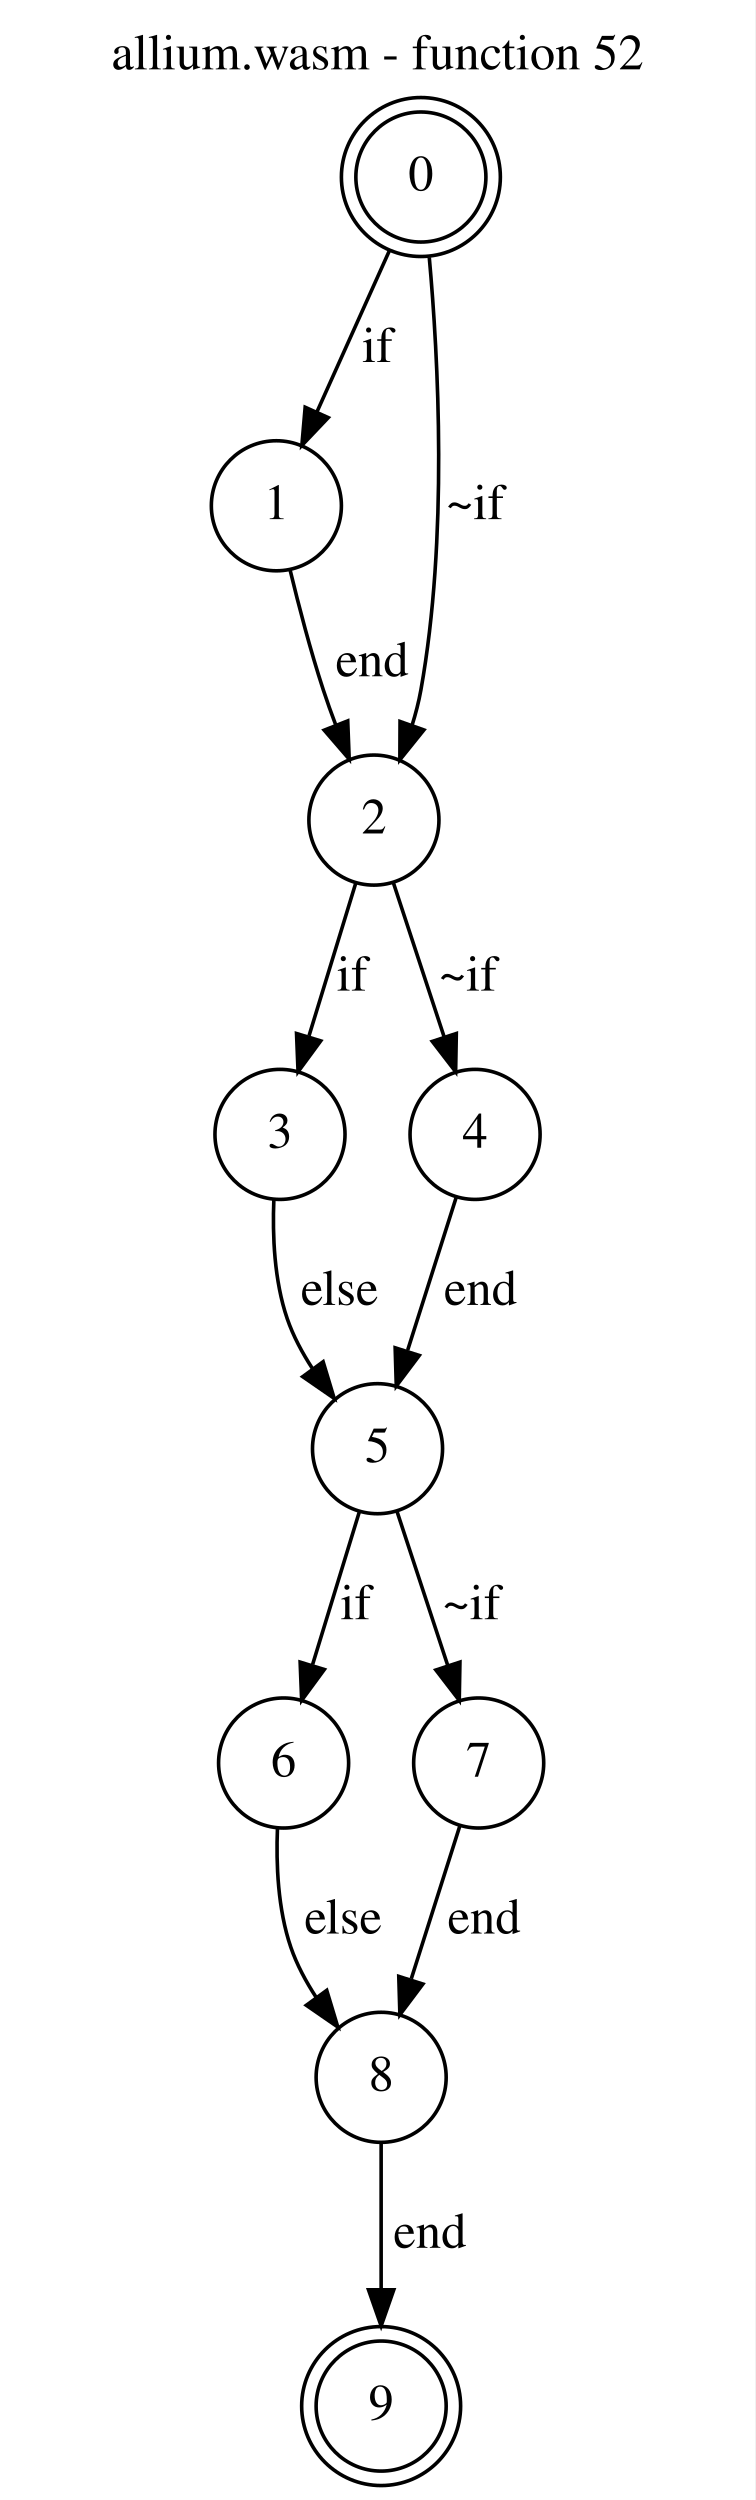
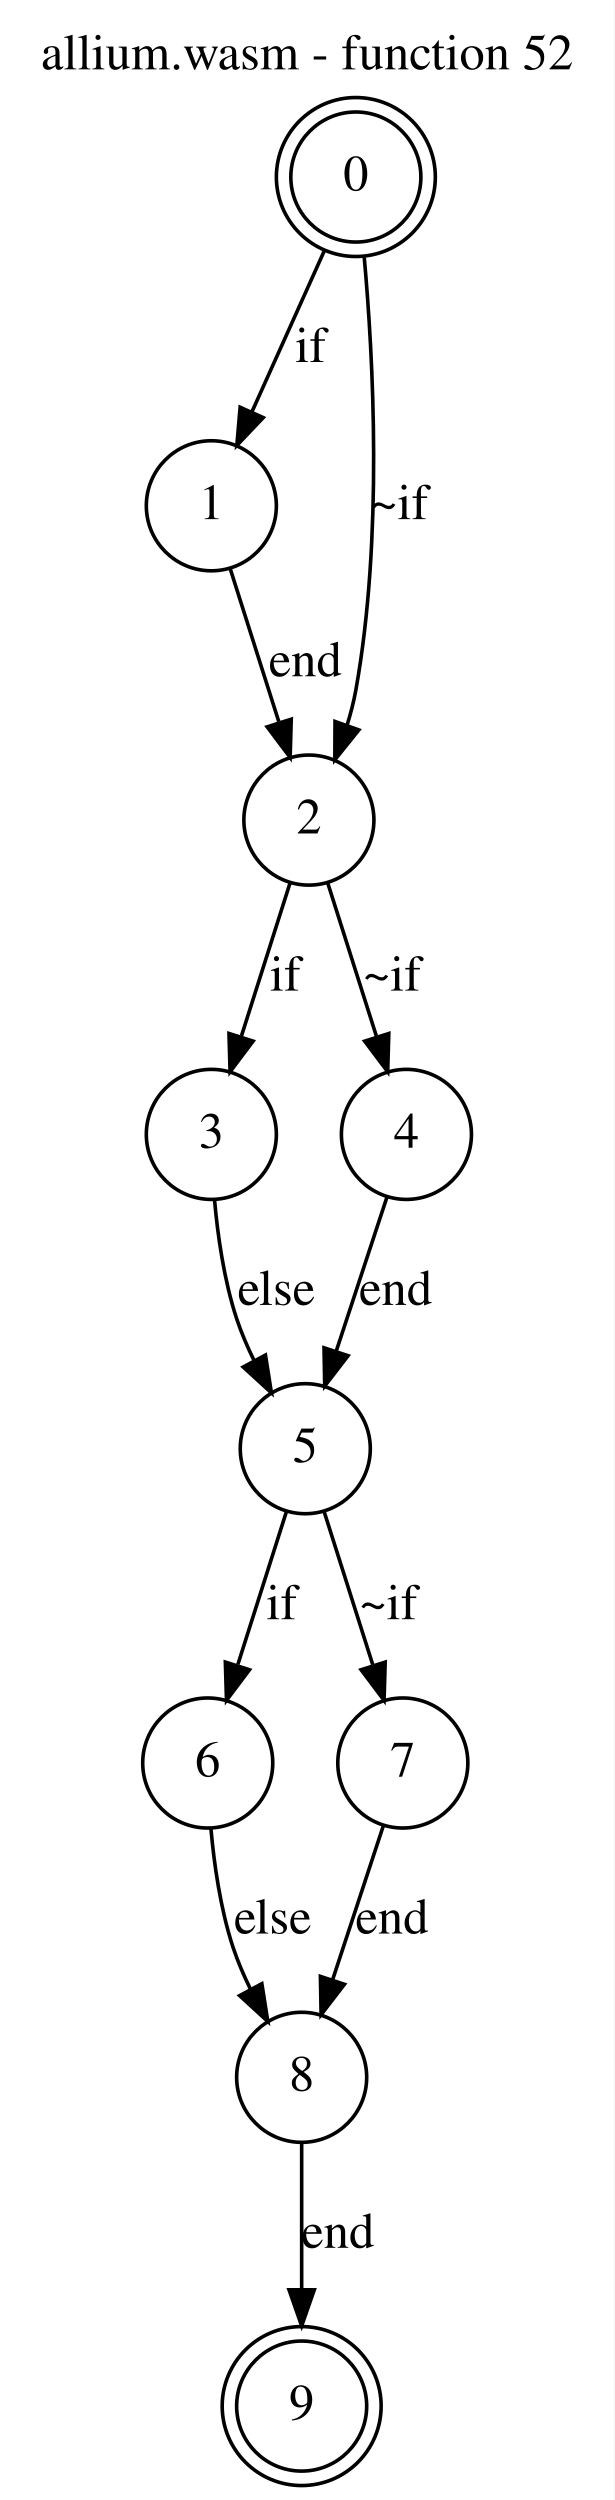
- <svg xmlns="http://www.w3.org/2000/svg" width="209pt" height="692pt" viewBox="0.00 0.00 209.00 692.00">
+ <svg xmlns="http://www.w3.org/2000/svg" width="170pt" height="692pt" viewBox="0.00 0.00 170.00 692.00">
  <g id="graph0" class="graph" transform="scale(1 1) rotate(0) translate(4 688)">
-     <polygon fill="white" stroke="transparent" points="-4,4 -4,-688 205,-688 205,4 -4,4" />
-     <text text-anchor="middle" x="100.5" y="-668.8" font-family="Times,serif" font-size="14.00">allium.wasm - function 52</text>
+     <polygon fill="white" stroke="transparent" points="-4,4 -4,-688 166,-688 166,4 -4,4" />
+     <text text-anchor="middle" x="81" y="-668.8" font-family="Times,serif" font-size="14.00">allium.wasm - function 52</text>
    <g id="node1" class="node">
-       <ellipse fill="none" stroke="black" cx="112.5" cy="-639" rx="18" ry="18" />
-       <ellipse fill="none" stroke="black" cx="112.5" cy="-639" rx="22" ry="22" />
-       <text text-anchor="middle" x="112.5" y="-635.3" font-family="Times,serif" font-size="14.00">0</text>
+       <ellipse fill="none" stroke="black" cx="94.5" cy="-639" rx="18" ry="18" />
+       <ellipse fill="none" stroke="black" cx="94.5" cy="-639" rx="22" ry="22" />
+       <text text-anchor="middle" x="94.5" y="-635.3" font-family="Times,serif" font-size="14.00">0</text>
    </g>
    <g id="node3" class="node">
-       <ellipse fill="none" stroke="black" cx="72.5" cy="-548" rx="18" ry="18" />
-       <text text-anchor="middle" x="72.5" y="-544.3" font-family="Times,serif" font-size="14.00">1</text>
+       <ellipse fill="none" stroke="black" cx="54.5" cy="-548" rx="18" ry="18" />
+       <text text-anchor="middle" x="54.5" y="-544.3" font-family="Times,serif" font-size="14.00">1</text>
    </g>
    <g id="edge1" class="edge">
-       <path fill="none" stroke="black" d="M103.82,-618.69C97.92,-605.56 90.06,-588.08 83.69,-573.9" />
-       <polygon fill="black" stroke="black" points="86.86,-572.4 79.56,-564.72 80.47,-575.27 86.86,-572.4" />
-       <text text-anchor="middle" x="100.5" y="-587.8" font-family="Times,serif" font-size="14.00">if</text>
+       <path fill="none" stroke="black" d="M85.82,-618.69C79.92,-605.56 72.06,-588.08 65.69,-573.9" />
+       <polygon fill="black" stroke="black" points="68.86,-572.4 61.56,-564.72 62.47,-575.27 68.86,-572.4" />
+       <text text-anchor="middle" x="82" y="-587.8" font-family="Times,serif" font-size="14.00">if</text>
    </g>
    <g id="node4" class="node">
-       <ellipse fill="none" stroke="black" cx="99.5" cy="-461" rx="18" ry="18" />
-       <text text-anchor="middle" x="99.5" y="-457.3" font-family="Times,serif" font-size="14.00">2</text>
+       <ellipse fill="none" stroke="black" cx="81.5" cy="-461" rx="18" ry="18" />
+       <text text-anchor="middle" x="81.5" y="-457.3" font-family="Times,serif" font-size="14.00">2</text>
    </g>
    <g id="edge2" class="edge">
-       <path fill="none" stroke="black" d="M114.82,-616.77C117.33,-588.99 120.03,-538.92 112.5,-497 111.92,-493.75 111.05,-490.4 110.03,-487.13" />
-       <polygon fill="black" stroke="black" points="113.33,-485.95 106.68,-477.69 106.73,-488.29 113.33,-485.95" />
-       <text text-anchor="middle" x="127.5" y="-544.3" font-family="Times,serif" font-size="14.00">~if</text>
+       <path fill="none" stroke="black" d="M96.82,-616.77C99.33,-588.99 102.03,-538.92 94.5,-497 93.92,-493.75 93.05,-490.4 92.03,-487.13" />
+       <polygon fill="black" stroke="black" points="95.33,-485.95 88.68,-477.69 88.73,-488.29 95.33,-485.95" />
+       <text text-anchor="middle" x="106.5" y="-544.3" font-family="Times,serif" font-size="14.00">~if</text>
    </g>
    <g id="node2" class="node">
-       <ellipse fill="none" stroke="black" cx="101.5" cy="-22" rx="18" ry="18" />
-       <ellipse fill="none" stroke="black" cx="101.5" cy="-22" rx="22" ry="22" />
-       <text text-anchor="middle" x="101.5" y="-18.3" font-family="Times,serif" font-size="14.00">9</text>
+       <ellipse fill="none" stroke="black" cx="79.5" cy="-22" rx="18" ry="18" />
+       <ellipse fill="none" stroke="black" cx="79.5" cy="-22" rx="22" ry="22" />
+       <text text-anchor="middle" x="79.5" y="-18.3" font-family="Times,serif" font-size="14.00">9</text>
    </g>
    <g id="edge3" class="edge">
-       <path fill="none" stroke="black" d="M76.31,-530.18C78.67,-520.41 81.92,-507.91 85.5,-497 86.54,-493.83 87.72,-490.53 88.95,-487.29" />
-       <polygon fill="black" stroke="black" points="92.25,-488.46 92.66,-477.87 85.74,-485.89 92.25,-488.46" />
-       <text text-anchor="middle" x="99" y="-500.8" font-family="Times,serif" font-size="14.00">end</text>
+       <path fill="none" stroke="black" d="M59.71,-530.61C63.52,-518.62 68.76,-502.09 73.16,-488.27" />
+       <polygon fill="black" stroke="black" points="76.62,-488.93 76.31,-478.34 69.95,-486.81 76.62,-488.93" />
+       <text text-anchor="middle" x="80.5" y="-500.8" font-family="Times,serif" font-size="14.00">end</text>
    </g>
    <g id="node5" class="node">
-       <ellipse fill="none" stroke="black" cx="73.5" cy="-374" rx="18" ry="18" />
-       <text text-anchor="middle" x="73.5" y="-370.3" font-family="Times,serif" font-size="14.00">3</text>
+       <ellipse fill="none" stroke="black" cx="54.5" cy="-374" rx="18" ry="18" />
+       <text text-anchor="middle" x="54.5" y="-370.3" font-family="Times,serif" font-size="14.00">3</text>
    </g>
    <g id="edge4" class="edge">
-       <path fill="none" stroke="black" d="M94.49,-443.61C90.82,-431.62 85.76,-415.09 81.53,-401.27" />
-       <polygon fill="black" stroke="black" points="84.77,-399.88 78.5,-391.34 78.08,-401.92 84.77,-399.88" />
-       <text text-anchor="middle" x="93.5" y="-413.8" font-family="Times,serif" font-size="14.00">if</text>
+       <path fill="none" stroke="black" d="M76.29,-443.61C72.48,-431.62 67.24,-415.09 62.84,-401.27" />
+       <polygon fill="black" stroke="black" points="66.05,-399.81 59.69,-391.34 59.38,-401.93 66.05,-399.81" />
+       <text text-anchor="middle" x="75" y="-413.8" font-family="Times,serif" font-size="14.00">if</text>
    </g>
    <g id="node6" class="node">
-       <ellipse fill="none" stroke="black" cx="127.5" cy="-374" rx="18" ry="18" />
-       <text text-anchor="middle" x="127.5" y="-370.3" font-family="Times,serif" font-size="14.00">4</text>
+       <ellipse fill="none" stroke="black" cx="108.5" cy="-374" rx="18" ry="18" />
+       <text text-anchor="middle" x="108.5" y="-370.3" font-family="Times,serif" font-size="14.00">4</text>
    </g>
    <g id="edge5" class="edge">
-       <path fill="none" stroke="black" d="M104.9,-443.61C108.89,-431.5 114.4,-414.77 118.98,-400.86" />
-       <polygon fill="black" stroke="black" points="122.31,-401.93 122.12,-391.34 115.66,-399.74 122.31,-401.93" />
-       <text text-anchor="middle" x="125.5" y="-413.8" font-family="Times,serif" font-size="14.00">~if</text>
+       <path fill="none" stroke="black" d="M86.71,-443.61C90.52,-431.62 95.76,-415.09 100.16,-401.27" />
+       <polygon fill="black" stroke="black" points="103.62,-401.93 103.31,-391.34 96.95,-399.81 103.62,-401.93" />
+       <text text-anchor="middle" x="104.5" y="-413.8" font-family="Times,serif" font-size="14.00">~if</text>
    </g>
    <g id="node7" class="node">
-       <ellipse fill="none" stroke="black" cx="100.5" cy="-287" rx="18" ry="18" />
-       <text text-anchor="middle" x="100.5" y="-283.3" font-family="Times,serif" font-size="14.00">5</text>
+       <ellipse fill="none" stroke="black" cx="80.5" cy="-287" rx="18" ry="18" />
+       <text text-anchor="middle" x="80.5" y="-283.3" font-family="Times,serif" font-size="14.00">5</text>
    </g>
    <g id="edge6" class="edge">
-       <path fill="none" stroke="black" d="M71.8,-355.89C71.4,-346.02 71.9,-333.52 75.5,-323 77.14,-318.22 79.66,-313.52 82.48,-309.19" />
-       <polygon fill="black" stroke="black" points="85.44,-311.07 88.5,-300.93 79.79,-306.94 85.44,-311.07" />
-       <text text-anchor="middle" x="90" y="-326.8" font-family="Times,serif" font-size="14.00">else</text>
+       <path fill="none" stroke="black" d="M55.37,-355.99C56.24,-346.16 57.99,-333.66 61.5,-323 62.78,-319.12 64.48,-315.17 66.34,-311.38" />
+       <polygon fill="black" stroke="black" points="69.48,-312.92 71.13,-302.46 63.32,-309.61 69.48,-312.92" />
+       <text text-anchor="middle" x="72.5" y="-326.8" font-family="Times,serif" font-size="14.00">else</text>
    </g>
    <g id="edge7" class="edge">
-       <path fill="none" stroke="black" d="M122.29,-356.61C118.48,-344.62 113.24,-328.09 108.84,-314.27" />
-       <polygon fill="black" stroke="black" points="112.05,-312.81 105.69,-304.34 105.38,-314.93 112.05,-312.81" />
-       <text text-anchor="middle" x="129" y="-326.8" font-family="Times,serif" font-size="14.00">end</text>
+       <path fill="none" stroke="black" d="M103.1,-356.61C99.11,-344.5 93.6,-327.77 89.02,-313.86" />
+       <polygon fill="black" stroke="black" points="92.34,-312.74 85.88,-304.34 85.69,-314.93 92.34,-312.74" />
+       <text text-anchor="middle" x="105.5" y="-326.8" font-family="Times,serif" font-size="14.00">end</text>
    </g>
    <g id="node8" class="node">
-       <ellipse fill="none" stroke="black" cx="74.5" cy="-200" rx="18" ry="18" />
-       <text text-anchor="middle" x="74.5" y="-196.3" font-family="Times,serif" font-size="14.00">6</text>
+       <ellipse fill="none" stroke="black" cx="53.5" cy="-200" rx="18" ry="18" />
+       <text text-anchor="middle" x="53.5" y="-196.3" font-family="Times,serif" font-size="14.00">6</text>
    </g>
    <g id="edge8" class="edge">
-       <path fill="none" stroke="black" d="M95.49,-269.61C91.82,-257.62 86.76,-241.09 82.53,-227.27" />
-       <polygon fill="black" stroke="black" points="85.77,-225.88 79.5,-217.34 79.08,-227.92 85.77,-225.88" />
-       <text text-anchor="middle" x="94.5" y="-239.8" font-family="Times,serif" font-size="14.00">if</text>
+       <path fill="none" stroke="black" d="M75.29,-269.61C71.48,-257.62 66.24,-241.09 61.84,-227.27" />
+       <polygon fill="black" stroke="black" points="65.05,-225.81 58.69,-217.34 58.38,-227.93 65.05,-225.81" />
+       <text text-anchor="middle" x="74" y="-239.8" font-family="Times,serif" font-size="14.00">if</text>
    </g>
    <g id="node9" class="node">
-       <ellipse fill="none" stroke="black" cx="128.5" cy="-200" rx="18" ry="18" />
-       <text text-anchor="middle" x="128.5" y="-196.3" font-family="Times,serif" font-size="14.00">7</text>
+       <ellipse fill="none" stroke="black" cx="107.5" cy="-200" rx="18" ry="18" />
+       <text text-anchor="middle" x="107.5" y="-196.3" font-family="Times,serif" font-size="14.00">7</text>
    </g>
    <g id="edge9" class="edge">
-       <path fill="none" stroke="black" d="M105.9,-269.61C109.89,-257.5 115.4,-240.77 119.98,-226.86" />
-       <polygon fill="black" stroke="black" points="123.31,-227.93 123.12,-217.34 116.66,-225.74 123.31,-227.93" />
-       <text text-anchor="middle" x="126.5" y="-239.8" font-family="Times,serif" font-size="14.00">~if</text>
+       <path fill="none" stroke="black" d="M85.71,-269.61C89.52,-257.62 94.76,-241.09 99.16,-227.27" />
+       <polygon fill="black" stroke="black" points="102.62,-227.93 102.31,-217.34 95.95,-225.81 102.62,-227.93" />
+       <text text-anchor="middle" x="103.5" y="-239.8" font-family="Times,serif" font-size="14.00">~if</text>
    </g>
    <g id="node10" class="node">
-       <ellipse fill="none" stroke="black" cx="101.5" cy="-113" rx="18" ry="18" />
-       <text text-anchor="middle" x="101.5" y="-109.3" font-family="Times,serif" font-size="14.00">8</text>
+       <ellipse fill="none" stroke="black" cx="79.5" cy="-113" rx="18" ry="18" />
+       <text text-anchor="middle" x="79.5" y="-109.3" font-family="Times,serif" font-size="14.00">8</text>
    </g>
    <g id="edge10" class="edge">
-       <path fill="none" stroke="black" d="M72.8,-181.89C72.4,-172.02 72.9,-159.52 76.5,-149 78.14,-144.22 80.66,-139.52 83.48,-135.19" />
-       <polygon fill="black" stroke="black" points="86.44,-137.07 89.5,-126.93 80.79,-132.94 86.44,-137.07" />
-       <text text-anchor="middle" x="91" y="-152.8" font-family="Times,serif" font-size="14.00">else</text>
+       <path fill="none" stroke="black" d="M54.37,-181.99C55.24,-172.16 56.99,-159.66 60.5,-149 61.78,-145.12 63.48,-141.17 65.34,-137.38" />
+       <polygon fill="black" stroke="black" points="68.48,-138.92 70.13,-128.46 62.32,-135.61 68.48,-138.92" />
+       <text text-anchor="middle" x="71.5" y="-152.8" font-family="Times,serif" font-size="14.00">else</text>
    </g>
    <g id="edge11" class="edge">
-       <path fill="none" stroke="black" d="M123.29,-182.61C119.48,-170.62 114.24,-154.09 109.84,-140.27" />
-       <polygon fill="black" stroke="black" points="113.05,-138.81 106.69,-130.34 106.38,-140.93 113.05,-138.81" />
-       <text text-anchor="middle" x="130" y="-152.8" font-family="Times,serif" font-size="14.00">end</text>
+       <path fill="none" stroke="black" d="M102.1,-182.61C98.11,-170.5 92.6,-153.77 88.02,-139.86" />
+       <polygon fill="black" stroke="black" points="91.34,-138.74 84.88,-130.34 84.69,-140.93 91.34,-138.74" />
+       <text text-anchor="middle" x="104.5" y="-152.8" font-family="Times,serif" font-size="14.00">end</text>
    </g>
    <g id="edge12" class="edge">
-       <path fill="none" stroke="black" d="M101.5,-94.84C101.5,-83.44 101.5,-68.13 101.5,-54.58" />
-       <polygon fill="black" stroke="black" points="105,-54.19 101.5,-44.19 98,-54.19 105,-54.19" />
-       <text text-anchor="middle" x="115" y="-65.8" font-family="Times,serif" font-size="14.00">end</text>
+       <path fill="none" stroke="black" d="M79.5,-94.84C79.5,-83.44 79.5,-68.13 79.5,-54.58" />
+       <polygon fill="black" stroke="black" points="83,-54.19 79.5,-44.19 76,-54.19 83,-54.19" />
+       <text text-anchor="middle" x="89.5" y="-65.8" font-family="Times,serif" font-size="14.00">end</text>
    </g>
  </g>
</svg>
